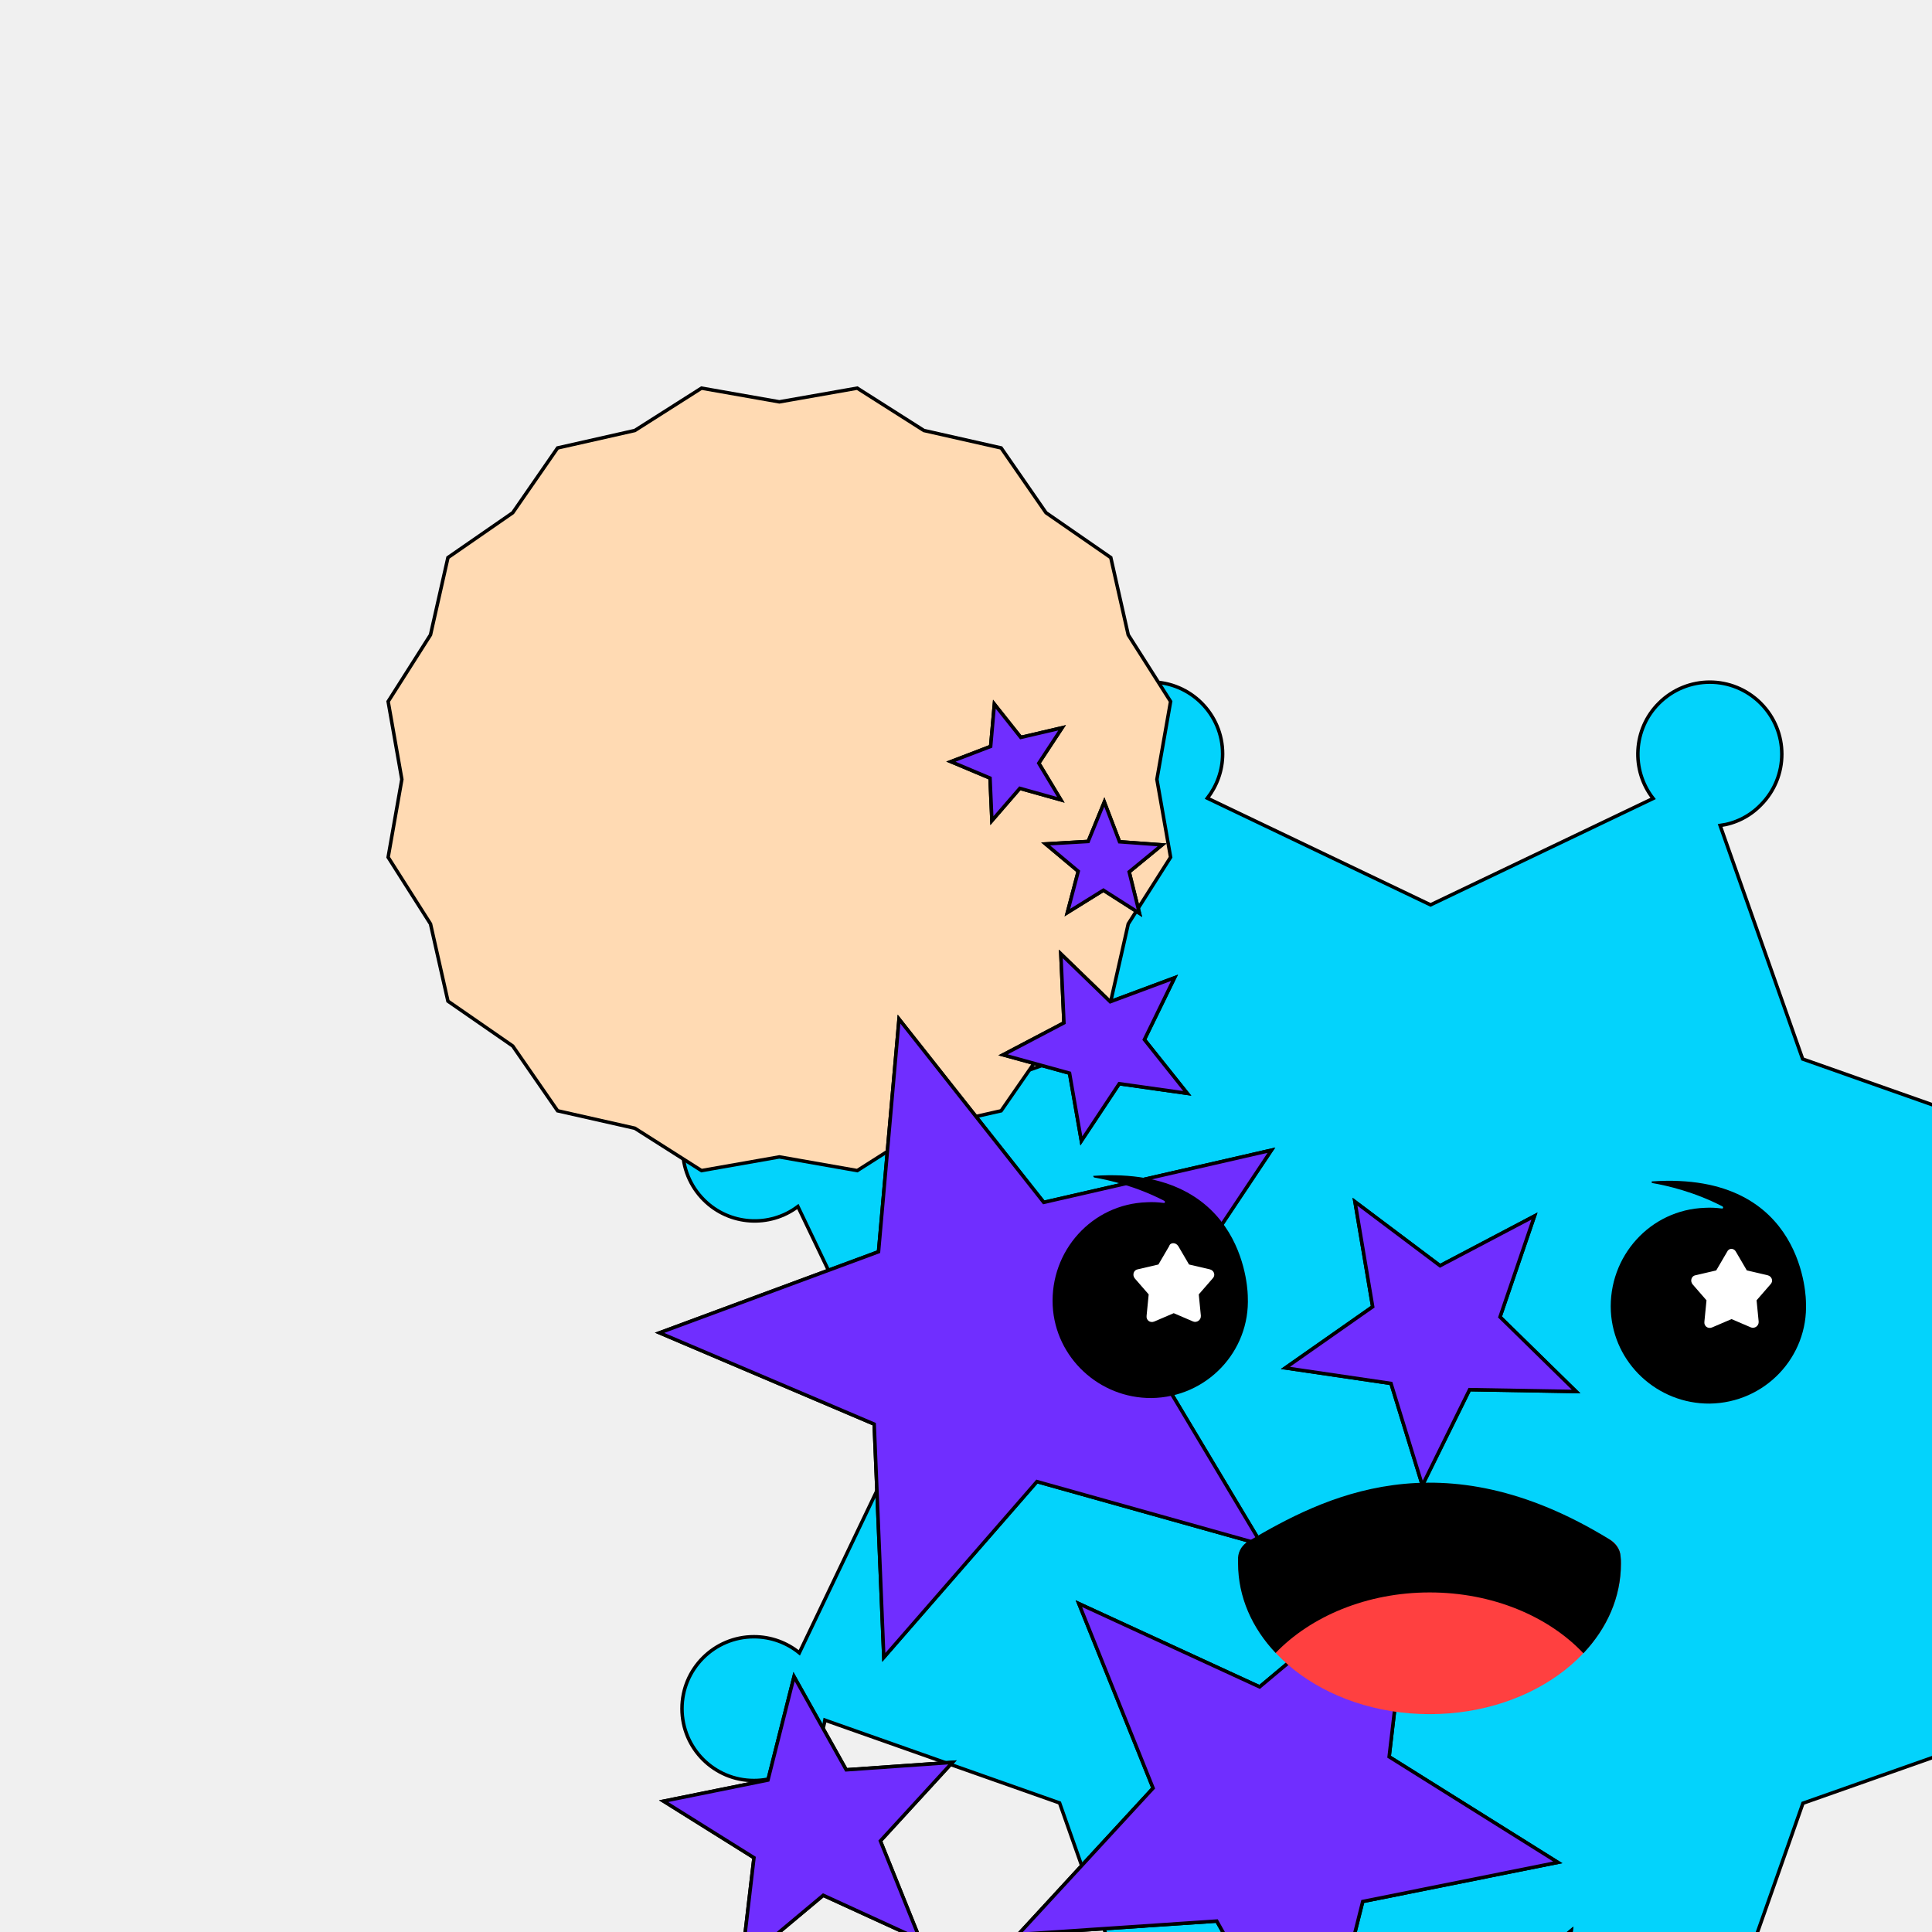
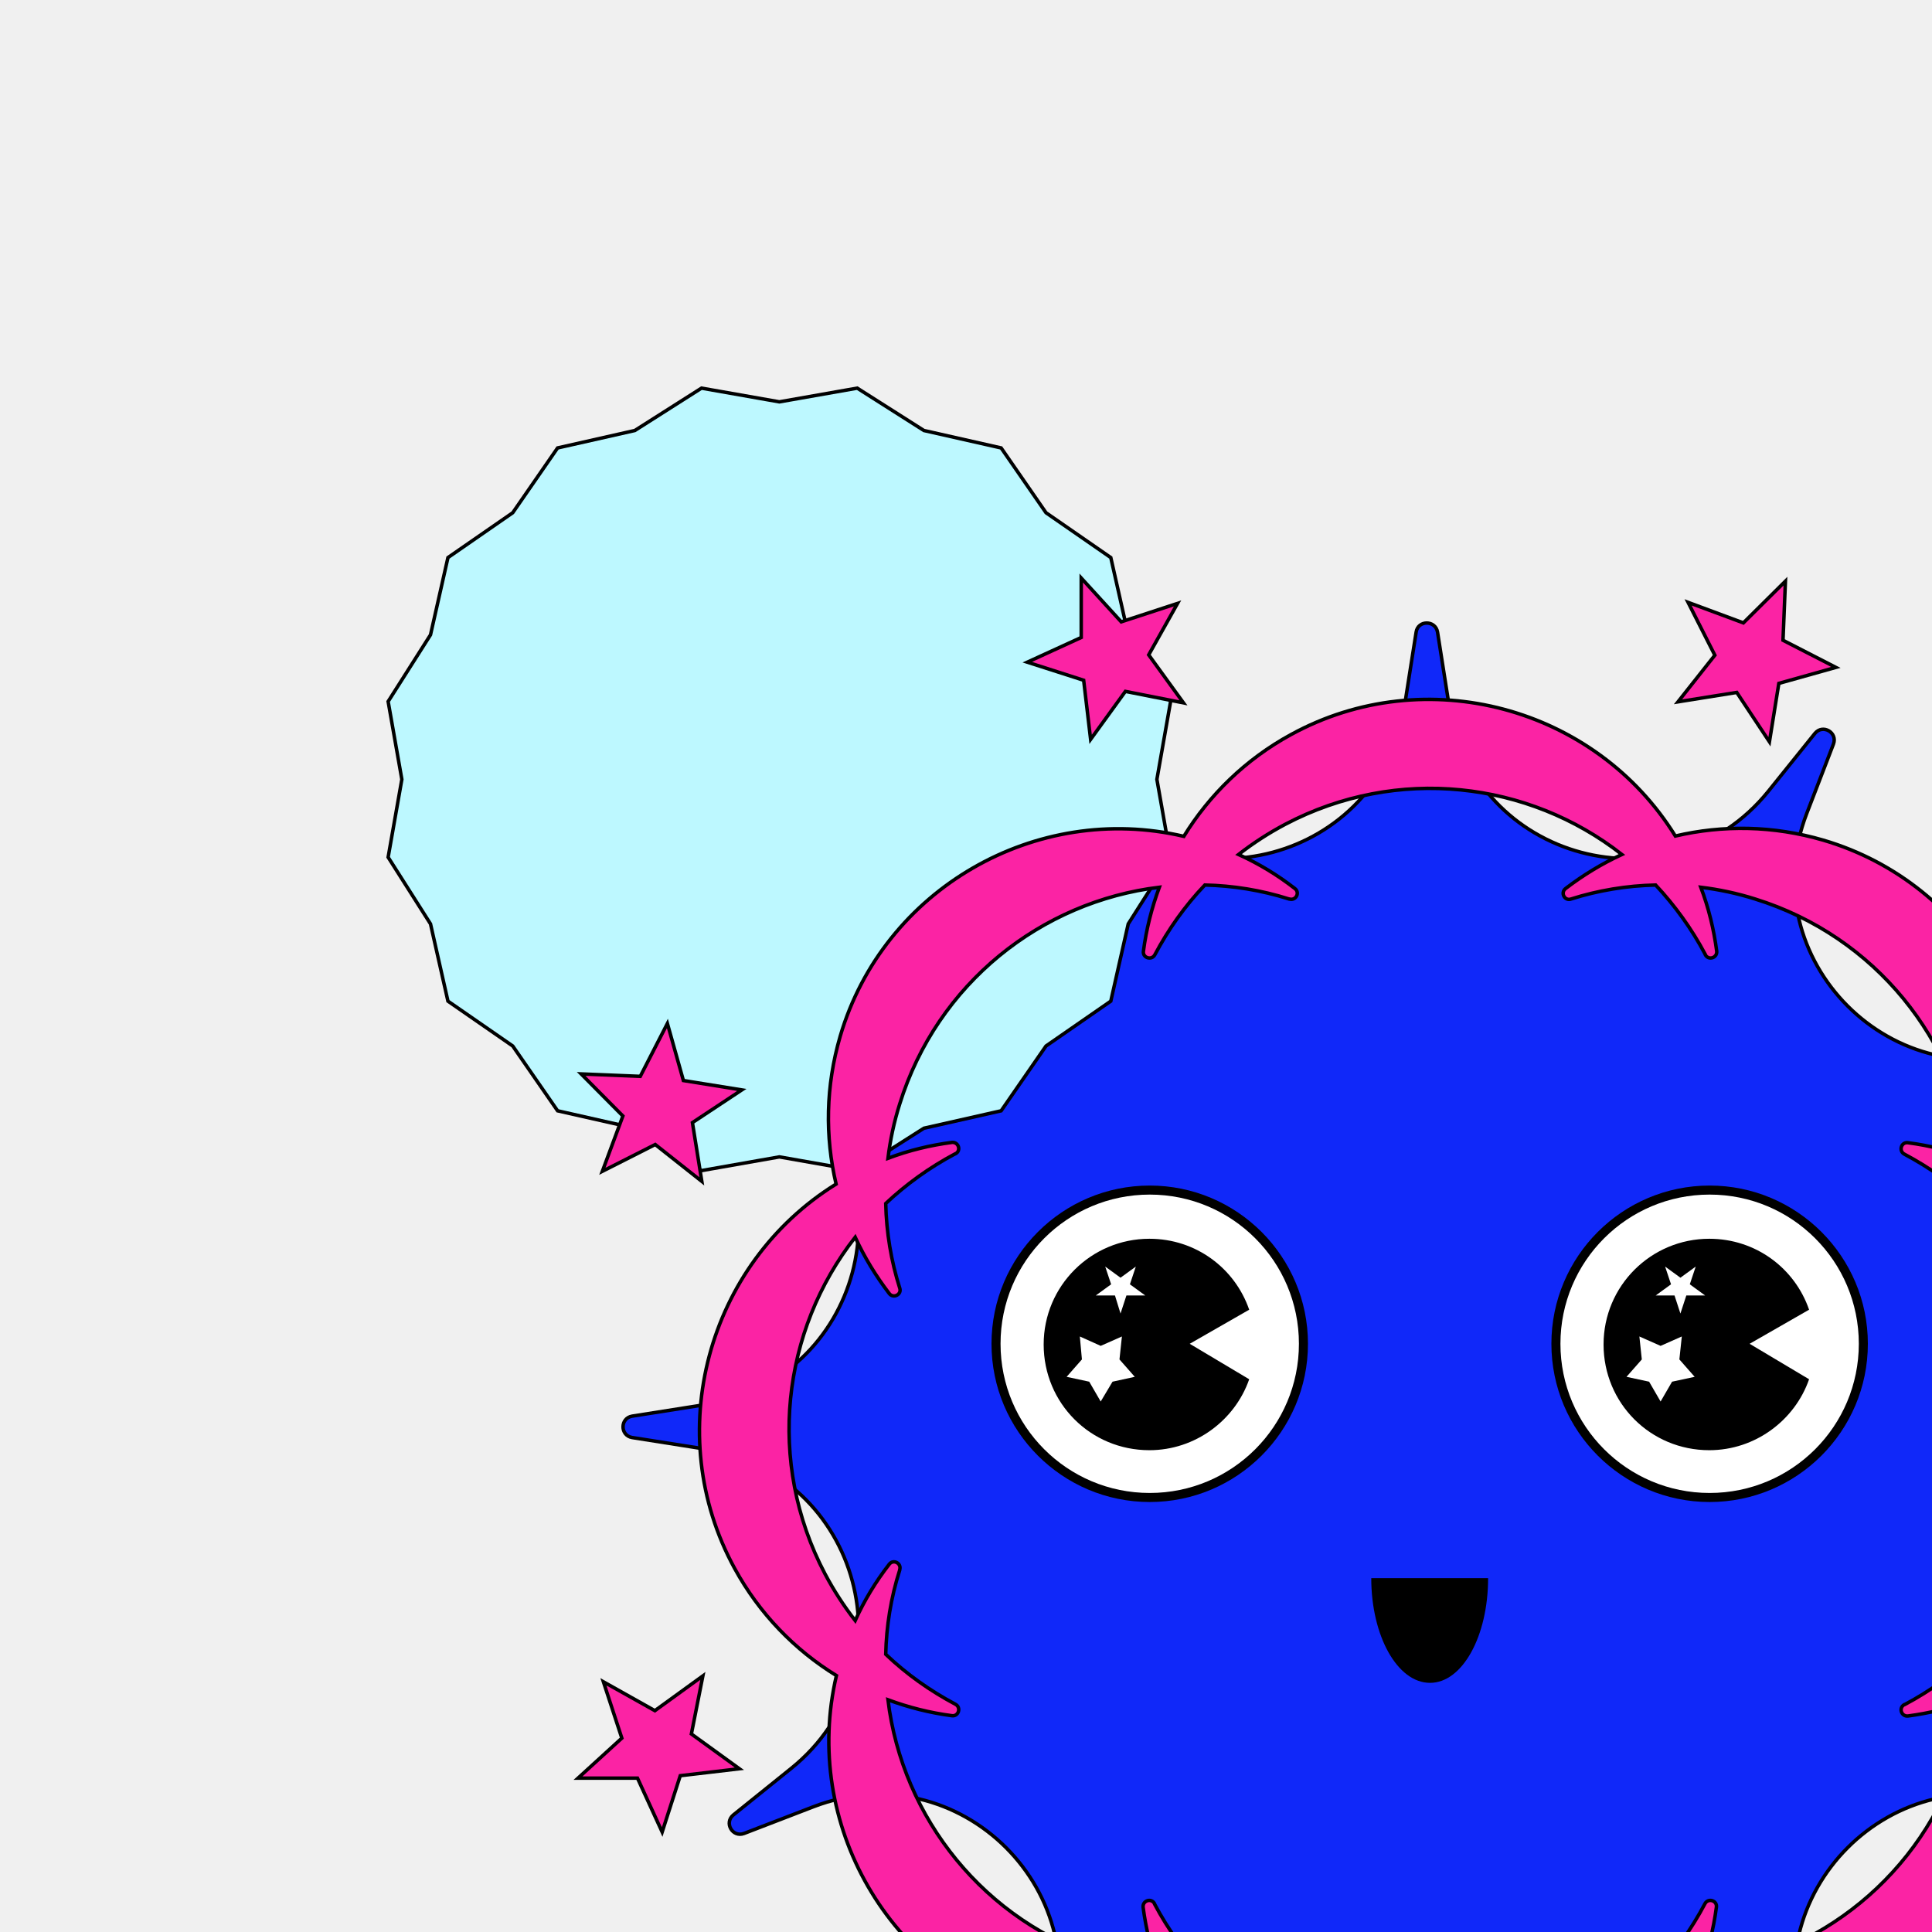
<svg xmlns="http://www.w3.org/2000/svg" height="100%" width="100%" viewBox="0 0 1000 1000" style="background-color: transparent">
  <style>
    #id-hero {
      transform-origin: 300px 300px;
      transform: translate(200px, 200px) scale(1.8);
    }
  </style>
  <g id="id-hero">
    <style>
      @keyframes moveBG {
        0% {
          transform-origin: 300px 300px;
          transform: translate(0px, 0px) rotate(0deg);
        }
        100% {
          transform-origin: 300px 300px;
          transform: translate(0px, 0px) rotate(360deg);
        }
      }
      #id-BG {
        animation: moveBG 12s infinite linear;
        animation-delay: 0s;
        animation-direction: reverse;
      }
    </style>
-     <g id="id-BG" fill="hsl(190,98%,50%)">
+     <g id="id-BG" fill="hsl(234,95%,52%)">
      <g stroke="black" stroke-width="1" stroke-miterlimit="10">
-         <path d="M482.006 363.921L451.575 300.331L482.171 236.41C485.562 238.89 489.779 240.379 494.327 240.379C505.738 240.379 515 231.117 515 219.706C515 208.294 505.738 199.033 494.327 199.033C483.825 199.033 475.225 206.806 473.819 216.894L407.252 193.41L383.519 126.263C387.819 125.685 391.954 123.7 395.179 120.392C403.283 112.288 403.283 99.223 395.179 91.119C387.075 83.015 374.01 83.015 365.906 91.119C358.463 98.561 357.885 110.387 364.252 118.49L300.248 149.087L236.079 118.408C238.808 114.852 240.462 110.469 240.462 105.673C240.462 94.261 231.2 85 219.788 85C208.377 85 199.115 94.261 199.115 105.673C199.115 116.258 207.054 124.94 217.308 126.181L193.575 193.492L126.512 217.142C126.015 212.594 124.031 208.129 120.558 204.656C112.454 196.552 99.388 196.552 91.285 204.656C83.181 212.76 83.181 225.825 91.285 233.929C98.644 241.288 110.221 241.95 118.325 235.831L149.252 300.413L118.738 364.169C115.183 361.275 110.635 359.538 105.673 359.538C94.261 359.538 85 368.8 85 380.212C85 391.623 94.261 400.885 105.673 400.885C115.927 400.885 124.527 393.36 126.098 383.519L193.575 407.335L216.977 473.654C212.512 474.15 208.212 476.135 204.738 479.525C196.635 487.629 196.635 500.694 204.738 508.798C212.842 516.902 225.908 516.902 234.012 508.798C241.206 501.604 241.95 490.44 236.327 482.337L300.496 451.658L363.756 481.923C361.11 485.396 359.621 489.696 359.621 494.41C359.621 505.821 368.883 515.083 380.294 515.083C391.706 515.083 400.967 505.821 400.967 494.41C400.967 484.238 393.608 475.721 383.85 474.067L407.335 407.417L473.737 384.015C474.398 388.233 476.3 392.202 479.525 395.427C487.629 403.531 500.694 403.531 508.798 395.427C516.902 387.323 516.902 374.258 508.798 366.154C501.521 358.712 490.11 358.05 482.006 363.921Z" />
+         <path d="M302.261 70.663L305.588 91.786C312.573 136.359 369.038 151.494 397.395 116.401L410.784 99.769C413.029 97.025 417.353 99.52 416.106 102.846L408.455 122.721C392.239 164.799 433.57 206.13 475.648 189.914L495.523 182.263C498.849 181.015 501.344 185.34 498.6 187.585L481.968 200.974C446.875 229.248 462.01 285.796 506.583 292.781L527.706 296.108C531.198 296.69 531.198 301.679 527.706 302.261L506.583 305.588C462.01 312.573 446.875 369.038 481.968 397.395L498.6 410.784C501.344 413.029 498.849 417.353 495.523 416.106L475.648 408.455C433.57 392.239 392.239 433.57 408.455 475.648L416.106 495.523C417.353 498.849 413.029 501.344 410.784 498.6L397.395 481.968C369.121 446.875 312.573 462.01 305.588 506.583L302.261 527.706C301.679 531.198 296.69 531.198 296.108 527.706L292.781 506.583C285.796 462.01 229.331 446.875 200.974 481.968L187.585 498.6C185.34 501.344 181.015 498.849 182.263 495.523L189.914 475.648C206.13 433.57 164.799 392.239 122.721 408.455L102.846 416.106C99.52 417.353 97.025 413.029 99.769 410.784L116.401 397.395C151.494 369.121 136.359 312.573 91.786 305.588L70.663 302.261C67.171 301.679 67.171 296.69 70.663 296.108L91.786 292.781C136.359 285.796 151.494 229.331 116.401 200.974L99.769 187.585C97.025 185.34 99.52 181.015 102.846 182.263L122.721 189.914C164.799 206.13 206.13 164.799 189.914 122.721L182.263 102.846C181.015 99.52 185.34 97.025 187.585 99.769L200.974 116.401C229.248 151.494 285.796 136.359 292.781 91.786L296.108 70.663C296.607 67.171 301.679 67.171 302.261 70.663Z" />
      </g>
    </g>
    <style>
      @keyframes moveCore {
        0% {
          transform-origin: 113px 113px;
          transform: translate(187px, 187px) rotate(0deg);
        }
        100% {
          transform-origin: 113px 113px;
          transform: translate(187px, 187px) rotate(360deg);
        }
      }
      #id-Core {
        animation: moveCore 34s infinite linear;
        animation-delay: 0s;
        animation-direction: normal;
      }
    </style>
-     <g id="id-Core" fill="hsl(31,100%,85%)">
+     <g id="id-Core" fill="hsl(186,100%,87%)">
      <g stroke="black" stroke-width="1" stroke-miterlimit="10">
        <path d="M113 4.441L135.393 0.5L154.561 12.682L176.774 17.697L189.672 36.328L208.303 49.226L213.318 71.439L225.5 90.607L221.559 113L225.5 135.393L213.318 154.561L208.303 176.774L189.672 189.672L176.774 208.303L154.561 213.318L135.393 225.5L113 221.559L90.607 225.5L71.439 213.318L49.226 208.303L36.328 189.672L17.697 176.774L12.682 154.561L0.5 135.393L4.441 113L0.5 90.607L12.682 71.439L17.697 49.226L36.328 36.328L49.226 17.697L71.439 12.682L90.607 0.5L113 4.441Z" />
      </g>
    </g>
-     <g id="id-FG" fill="hsl(259,100%,59%)">
+     <style>
+       @keyframes moveFG {
+         0% {
+           transform-origin: 300px 300px;
+           transform: translate(0px, 0px) rotate(0deg);
+         }
+         100% {
+           transform-origin: 300px 300px;
+           transform: translate(0px, 0px) rotate(360deg);
+         }
+       }
+       #id-FG {
+         animation: moveFG 8s infinite linear;
+         animation-delay: 0s;
+         animation-direction: normal;
+       }
+     </style>
+     <g id="id-FG" fill="hsl(324,96%,56%)">
      <g stroke="black" stroke-width="1" stroke-miterlimit="10">
-         <path d="M189.027 234.634L254.492 219.63L217.249 275.449L251.723 333.055L187.062 314.925L143.031 365.475L140.263 298.402L78.549 272.145L141.513 248.835L147.408 181.94L189.027 234.634Z" />
-         <path d="M288.341 394.055L336.837 424.421L280.75 435.674L266.817 491.136L238.773 441.301L181.703 445.141L220.464 403.075L199.119 350.024L251.098 373.96L295.04 337.164L288.341 394.055Z" />
-         <path d="M338.356 463.718L355.146 474.257L335.766 478.097L330.943 497.299L321.297 480.062L301.559 481.401L314.956 466.844L307.543 448.535L325.495 456.752L340.678 444.069L338.356 463.718Z" />
-         <path d="M377.295 499.085L383.994 509.356L372.115 506.498L364.435 516.054L363.452 503.819L352.02 499.442L363.273 494.798L363.899 482.563L371.847 491.851L383.636 488.636L377.295 499.085Z" />
-         <path d="M415.699 491.494L425.166 499.264L412.931 500.157L408.465 511.499L403.91 500.157L391.674 499.442L401.052 491.583L398.016 479.705L408.376 486.224L418.647 479.615L415.699 491.494Z" />
-         <path d="M194.832 183.012L193.939 163.185L208.139 176.939L226.627 170.062L217.964 187.835L230.289 203.286L210.73 200.517L199.834 216.95L196.44 197.48L177.327 192.211L194.832 183.012Z" />
-         <path d="M201.798 130.854L206.443 119.512L210.819 130.943L223.055 131.836L213.587 139.607L216.535 151.485L206.175 144.876L195.815 151.306L198.94 139.428L189.563 131.569L201.798 130.854Z" />
-         <path d="M173.755 103.525L174.826 91.378L182.418 100.935L194.296 98.166L187.598 108.348L193.939 118.886L182.15 115.582L174.112 124.87L173.576 112.635L162.323 107.901L173.755 103.525Z" />
-         <path d="M132.225 397.806L162.769 395.663L142.049 418.258L153.481 446.659L125.616 433.888L102.127 453.536L105.699 423.081L79.71 406.826L109.718 400.753L117.22 371.013L132.225 397.806Z" />
-         <path d="M320.225 267.59L342.107 289.025L311.473 288.489L297.897 315.997L288.877 286.703L258.511 282.237L283.608 264.643L278.517 234.455L302.988 252.854L330.139 238.564L320.225 267.59Z" />
-         <path d="M189.027 234.634L254.492 219.63L217.249 275.449L251.723 333.055L187.062 314.925L143.031 365.475L140.263 298.402L78.549 272.145L141.513 248.835L147.408 181.94L189.027 234.634Z" />
-         <path d="M288.341 394.055L336.837 424.421L280.75 435.674L266.817 491.136L238.773 441.301L181.703 445.141L220.464 403.075L199.119 350.024L251.098 373.96L295.04 337.164L288.341 394.055Z" />
-         <path d="M338.356 463.718L355.146 474.257L335.766 478.097L330.943 497.299L321.297 480.062L301.559 481.401L314.956 466.844L307.543 448.535L325.495 456.752L340.678 444.069L338.356 463.718Z" />
-         <path d="M377.295 499.085L383.994 509.356L372.115 506.498L364.435 516.054L363.452 503.819L352.02 499.442L363.273 494.798L363.899 482.563L371.847 491.851L383.636 488.636L377.295 499.085Z" />
-         <path d="M415.699 491.494L425.166 499.264L412.931 500.157L408.465 511.499L403.91 500.157L391.674 499.442L401.052 491.583L398.016 479.705L408.376 486.224L418.647 479.615L415.699 491.494Z" />
-         <path d="M194.832 183.012L193.939 163.185L208.139 176.939L226.627 170.062L217.964 187.835L230.289 203.286L210.73 200.517L199.834 216.95L196.44 197.48L177.327 192.211L194.832 183.012Z" />
-         <path d="M201.798 130.854L206.443 119.512L210.819 130.943L223.055 131.836L213.587 139.607L216.535 151.485L206.175 144.876L195.815 151.306L198.94 139.428L189.563 131.569L201.798 130.854Z" />
-         <path d="M173.755 103.525L174.826 91.378L182.418 100.935L194.296 98.166L187.598 108.348L193.939 118.886L182.15 115.582L174.112 124.87L173.576 112.635L162.323 107.901L173.755 103.525Z" />
-         <path d="M132.225 397.806L162.769 395.663L142.049 418.258L153.481 446.659L125.616 433.888L102.127 453.536L105.699 423.081L79.71 406.826L109.718 400.753L117.22 371.013L132.225 397.806Z" />
-         <path d="M320.225 267.59L342.107 289.025L311.473 288.489L297.897 315.997L288.877 286.703L258.511 282.237L283.608 264.643L278.517 234.455L302.988 252.854L330.139 238.564L320.225 267.59Z" />
+         <path d="M499.911 260.114C492.775 247.031 482.529 236.602 470.636 229.284C480.608 186.836 455.541 142.924 413.185 130.482C398.822 126.274 384.276 126.091 370.645 129.293C347.683 92.242 298.923 78.886 260.134 100.11C247.052 107.245 236.623 117.492 229.304 129.384C186.856 119.413 142.944 144.479 130.502 186.836C126.294 201.198 126.111 215.744 129.313 229.375C92.263 252.337 78.906 301.098 100.13 339.887C107.266 352.969 117.512 363.398 129.405 370.716C119.433 413.165 144.499 457.076 186.856 469.518C201.219 473.726 215.765 473.909 229.395 470.707C252.358 507.758 301.118 521.115 339.907 499.89C352.989 492.755 363.418 482.509 370.737 470.616C413.185 480.588 457.097 455.521 469.538 413.165C473.746 398.802 473.929 384.256 470.728 370.625C507.778 347.663 521.043 298.902 499.911 260.114ZM465.33 355.073C462.677 349.309 459.384 343.912 455.541 338.88C454.352 337.325 451.882 338.606 452.522 340.436C454.992 348.212 456.365 356.445 456.548 364.77C450.693 370.259 444.014 375.108 436.604 379.041H436.513C434.775 379.956 435.598 382.518 437.519 382.335C443.74 381.511 449.869 380.048 455.907 377.761C455.267 382.975 454.169 388.19 452.522 393.404C441.727 428.076 411.812 451.587 377.872 455.704C380.068 449.758 381.623 443.628 382.446 437.316C382.721 435.395 380.068 434.572 379.153 436.31C375.311 443.537 370.554 450.307 364.79 456.345C356.74 456.162 348.598 454.881 340.547 452.319H340.456C338.626 451.77 337.345 454.149 338.901 455.338C343.841 459.181 349.238 462.474 355.093 465.127C350.976 468.329 346.494 471.256 341.645 473.818C309.443 490.742 271.752 486.168 244.856 465.127C250.62 462.474 256.017 459.181 261.049 455.338C262.604 454.149 261.323 451.679 259.493 452.319C251.717 454.789 243.484 456.162 235.159 456.345C229.67 450.49 224.821 443.811 220.888 436.401V436.31C219.973 434.572 217.411 435.395 217.594 437.316C218.417 443.537 219.881 449.666 222.168 455.704C216.954 455.064 211.739 453.966 206.525 452.319C171.853 441.524 148.342 411.609 144.225 377.669C150.171 379.865 156.301 381.42 162.613 382.243C164.534 382.518 165.357 379.865 163.619 378.95C156.392 375.108 149.622 370.351 143.584 364.587C143.767 356.537 145.048 348.395 147.61 340.344V340.253C148.159 338.423 145.78 337.142 144.591 338.697C140.748 343.638 137.455 349.035 134.802 354.89C131.6 350.773 128.673 346.291 126.111 341.442C109.187 309.24 113.761 271.549 134.802 244.653C137.455 250.416 140.748 255.814 144.591 260.845C145.78 262.401 148.25 261.12 147.61 259.29C145.14 251.514 143.767 243.281 143.584 234.956C149.439 229.467 156.118 224.618 163.528 220.684H163.619C165.357 219.77 164.534 217.208 162.613 217.391C156.392 218.214 150.263 219.678 144.225 221.965C144.865 216.751 145.963 211.536 147.61 206.322C158.405 171.649 188.32 148.138 222.26 144.022C220.064 149.968 218.509 156.097 217.686 162.41C217.411 164.331 220.064 165.154 220.979 163.416C224.821 156.189 229.578 149.419 235.342 143.381C243.392 143.564 251.534 144.845 259.585 147.407H259.676C261.506 147.955 262.787 145.577 261.232 144.388C256.291 140.545 250.894 137.252 245.039 134.599C249.156 131.397 253.638 128.47 258.487 125.908C290.689 108.984 328.38 113.558 355.276 134.599C349.513 137.252 344.115 140.545 339.084 144.388C337.528 145.577 338.809 148.047 340.639 147.407C348.415 144.936 356.648 143.564 364.973 143.381C370.462 149.236 375.311 155.914 379.245 163.325V163.416C380.159 165.154 382.721 164.331 382.538 162.41C381.715 156.189 380.251 150.06 377.964 144.022C383.178 144.662 388.393 145.76 393.607 147.407C428.279 158.202 451.791 188.116 455.907 222.057C449.961 219.861 443.832 218.306 437.519 217.482C435.598 217.208 434.775 219.861 436.513 220.776C443.74 224.618 450.51 229.375 456.548 235.139C456.365 243.189 455.084 251.331 452.522 259.382V259.473C451.974 261.303 454.352 262.584 455.541 261.028C459.384 256.088 462.677 250.691 465.33 244.836C468.532 248.953 471.459 253.435 474.021 258.284C490.945 290.394 486.371 328.177 465.33 355.073Z" />
+         <path d="M211.3 67.7L227.5 62.4L219.2 77.2L229.2 91L212.5 87.7L202.5 101.5L200.5 84.5L184.3 79.3L199.8 72.2V55.1L211.3 67.7Z" />
+         <path d="M73 198.4L80.8 183.2L85.4 199.6L102.2 202.3L88 211.7L90.7 228.6L77.3 218L62.1 225.7L68 209.8L56 197.7L73 198.4Z" />
+         <path d="M67.7 388.7L62.4 372.5L77.2 380.8L91 370.8L87.7 387.5L101.5 397.5L84.5 399.5L79.3 415.7L72.2 400.2H55.1L67.7 388.7Z" />
+         <path d="M198.4 527L183.2 519.2L199.6 514.6L202.3 497.8L211.7 512L228.6 509.3L218 522.7L225.7 537.9L209.8 532L197.7 544L198.4 527Z" />
+         <path d="M388.7 532.3L372.5 537.6L380.8 522.8L370.8 509L387.5 512.3L397.5 498.5L399.5 515.5L415.7 520.7L400.2 527.8V544.9L388.7 532.3Z" />
+         <path d="M527 401.6L519.2 416.8L514.6 400.4L497.8 397.7L512 388.3L509.3 371.4L522.7 382L537.9 374.3L532 390.2L544 402.3L527 401.6Z" />
+         <path d="M532.3 211.3L537.6 227.5L522.8 219.2L509 229.2L512.3 212.5L498.5 202.5L515.5 200.5L520.7 184.3L527.8 199.8H544.9L532.3 211.3Z" />
+         <path d="M401.6 73L416.8 80.8L400.4 85.4L397.7 102.2L388.3 88L371.4 90.7L382 77.3L374.3 62.1L390.2 68L402.3 56L401.6 73Z" />
      </g>
    </g>
    <g id="id-Face">
      <g>
-         <path d="M248.1 332.101C246.3 333.101 245.1 334.901 245 336.901C245 337.401 245 337.901 245 338.501C245 362.401 269.6 381.801 300 381.801C330.4 381.801 355 362.401 355 338.501C355 337.801 355 337.201 354.9 336.501C354.8 334.401 353.6 332.601 351.8 331.601C305.8 306.901 266 322.201 248.1 332.101Z" fill="#FF4040" />
-         <path d="M300 346.8C318.1 346.8 334.2 353.7 344.2 364.3C351 357.1 355 348.2 355 338.5C355 337.8 355 337.2 354.9 336.5C354.8 334.4 353.5 332.7 351.8 331.6C303.1 301.6 269 319.7 248 332C246.2 333 245 334.8 244.9 336.8C244.9 337.3 244.9 337.8 244.9 338.4C244.9 348.1 248.9 357 255.7 364.2C265.8 353.7 281.9 346.8 300 346.8Z" fill="black" />
-         <path d="M203.6 227.5C207.7 228.2 215.6 230 223.7 234.2C224 234.4 223.9 234.9 223.5 234.8C221.9 234.6 220.4 234.5 218.7 234.6C202.9 235.1 190.8 248.6 191.6 264.4C192.4 279.3 205 291 220 290.9C235.9 290.7 248.4 277.5 247.7 261.8C247.7 261.8 247.9 224 203.5 227C203.2 226.8 203.2 227.4 203.6 227.5Z" fill="black" />
-         <path d="M227.7 247.2L230.8 252.5L236.8 253.9C238 254.2 238.5 255.6 237.6 256.5L233.6 261.1L234.2 267.2C234.3 268.5 233 269.3 232 268.9L226.4 266.5L220.8 268.9C219.6 269.4 218.4 268.5 218.6 267.2L219.2 261.1L215.2 256.5C214.4 255.5 214.9 254.1 216 253.9L222 252.5L225.1 247.2C225.4 246.1 227 246.1 227.7 247.2Z" fill="white" />
-         <path d="M364.1 229.099C368.2 229.799 376.1 231.599 384.2 235.799C384.5 235.999 384.4 236.499 384 236.399C382.4 236.199 380.9 236.099 379.2 236.199C363.4 236.699 351.3 250.199 352.1 265.999C352.9 280.899 365.5 292.599 380.5 292.499C396.4 292.299 408.9 279.099 408.2 263.399C408.2 263.399 408.4 225.599 364 228.599C363.8 228.499 363.7 229.099 364.1 229.099Z" fill="black" />
-         <path d="M388.1 248.9L391.2 254.2L397.2 255.6C398.4 255.9 398.9 257.3 398 258.2L394 262.8L394.6 268.9C394.7 270.2 393.4 271 392.4 270.6L386.8 268.2L381.2 270.6C380 271.1 378.8 270.2 379 268.9L379.6 262.8L375.6 258.2C374.8 257.2 375.3 255.8 376.4 255.6L382.4 254.2L385.5 248.9C386 247.7 387.5 247.7 388.1 248.9Z" fill="white" />
+         <path d="M300.1 372.8C309.4 372.8 316.8 359.4 316.8 342.7H283.2C283.2 359.3 290.7 372.8 300.1 372.8Z" fill="black" />
+         <path d="M219.5 320.8C244.6 320.8 265 300.4 265 275.3C265 250.2 244.6 229.8 219.5 229.8C194.4 229.8 174 250.2 174 275.3C174 300.4 194.4 320.8 219.5 320.8Z" fill="black" />
+         <path d="M219.5 318.199C243.2 318.199 262.4 298.999 262.4 275.299C262.4 251.599 243.2 232.399 219.5 232.399C195.8 232.399 176.6 251.599 176.6 275.299C176.6 298.999 195.8 318.199 219.5 318.199Z" fill="white" />
+         <path d="M231 275.3L248.1 265.5C244 253.6 232.8 245.1 219.4 245.1C202.7 245.1 189 258.6 189 275.5C189 292.4 202.5 305.9 219.4 305.9C232.6 305.9 244 297.3 248.1 285.5L231 275.3Z" fill="black" />
+         <path d="M211.1 256.3L215.5 253.1L213.8 258.2L218.2 261.4H212.8L211.1 266.6L209.5 261.4H204L208.4 258.2L206.7 253.1L211.1 256.3Z" fill="white" />
+         <path d="M205.4 275.9L211.5 273.2L210.8 279.8L215.2 284.8L208.8 286.2L205.4 291.9L202.1 286.2L195.6 284.8L200 279.8L199.4 273.2L205.4 275.9Z" fill="white" />
+         <path d="M380.5 320.8C405.6 320.8 426 300.4 426 275.3C426 250.2 405.6 229.8 380.5 229.8C355.4 229.8 335 250.2 335 275.3C335 300.4 355.4 320.8 380.5 320.8Z" fill="black" />
+         <path d="M380.5 318.199C404.2 318.199 423.4 298.999 423.4 275.299C423.4 251.599 404.2 232.399 380.5 232.399C356.8 232.399 337.6 251.599 337.6 275.299C337.6 298.999 356.8 318.199 380.5 318.199Z" fill="white" />
+         <path d="M392 275.3L409.1 265.5C405 253.6 393.8 245.1 380.4 245.1C363.7 245.1 350 258.6 350 275.5C350 292.4 363.5 305.9 380.4 305.9C393.6 305.9 405 297.3 409.1 285.5L392 275.3Z" fill="black" />
+         <path d="M372.1 256.3L376.5 253.1L374.8 258.2L379.2 261.4H373.8L372.1 266.6L370.4 261.4H365L369.4 258.2L367.7 253.1L372.1 256.3Z" fill="white" />
+         <path d="M366.4 275.9L372.5 273.2L371.8 279.8L376.2 284.8L369.7 286.2L366.4 291.9L363.1 286.2L356.6 284.8L361 279.8L360.3 273.2L366.4 275.9Z" fill="white" />
      </g>
    </g>
  </g>
</svg>
